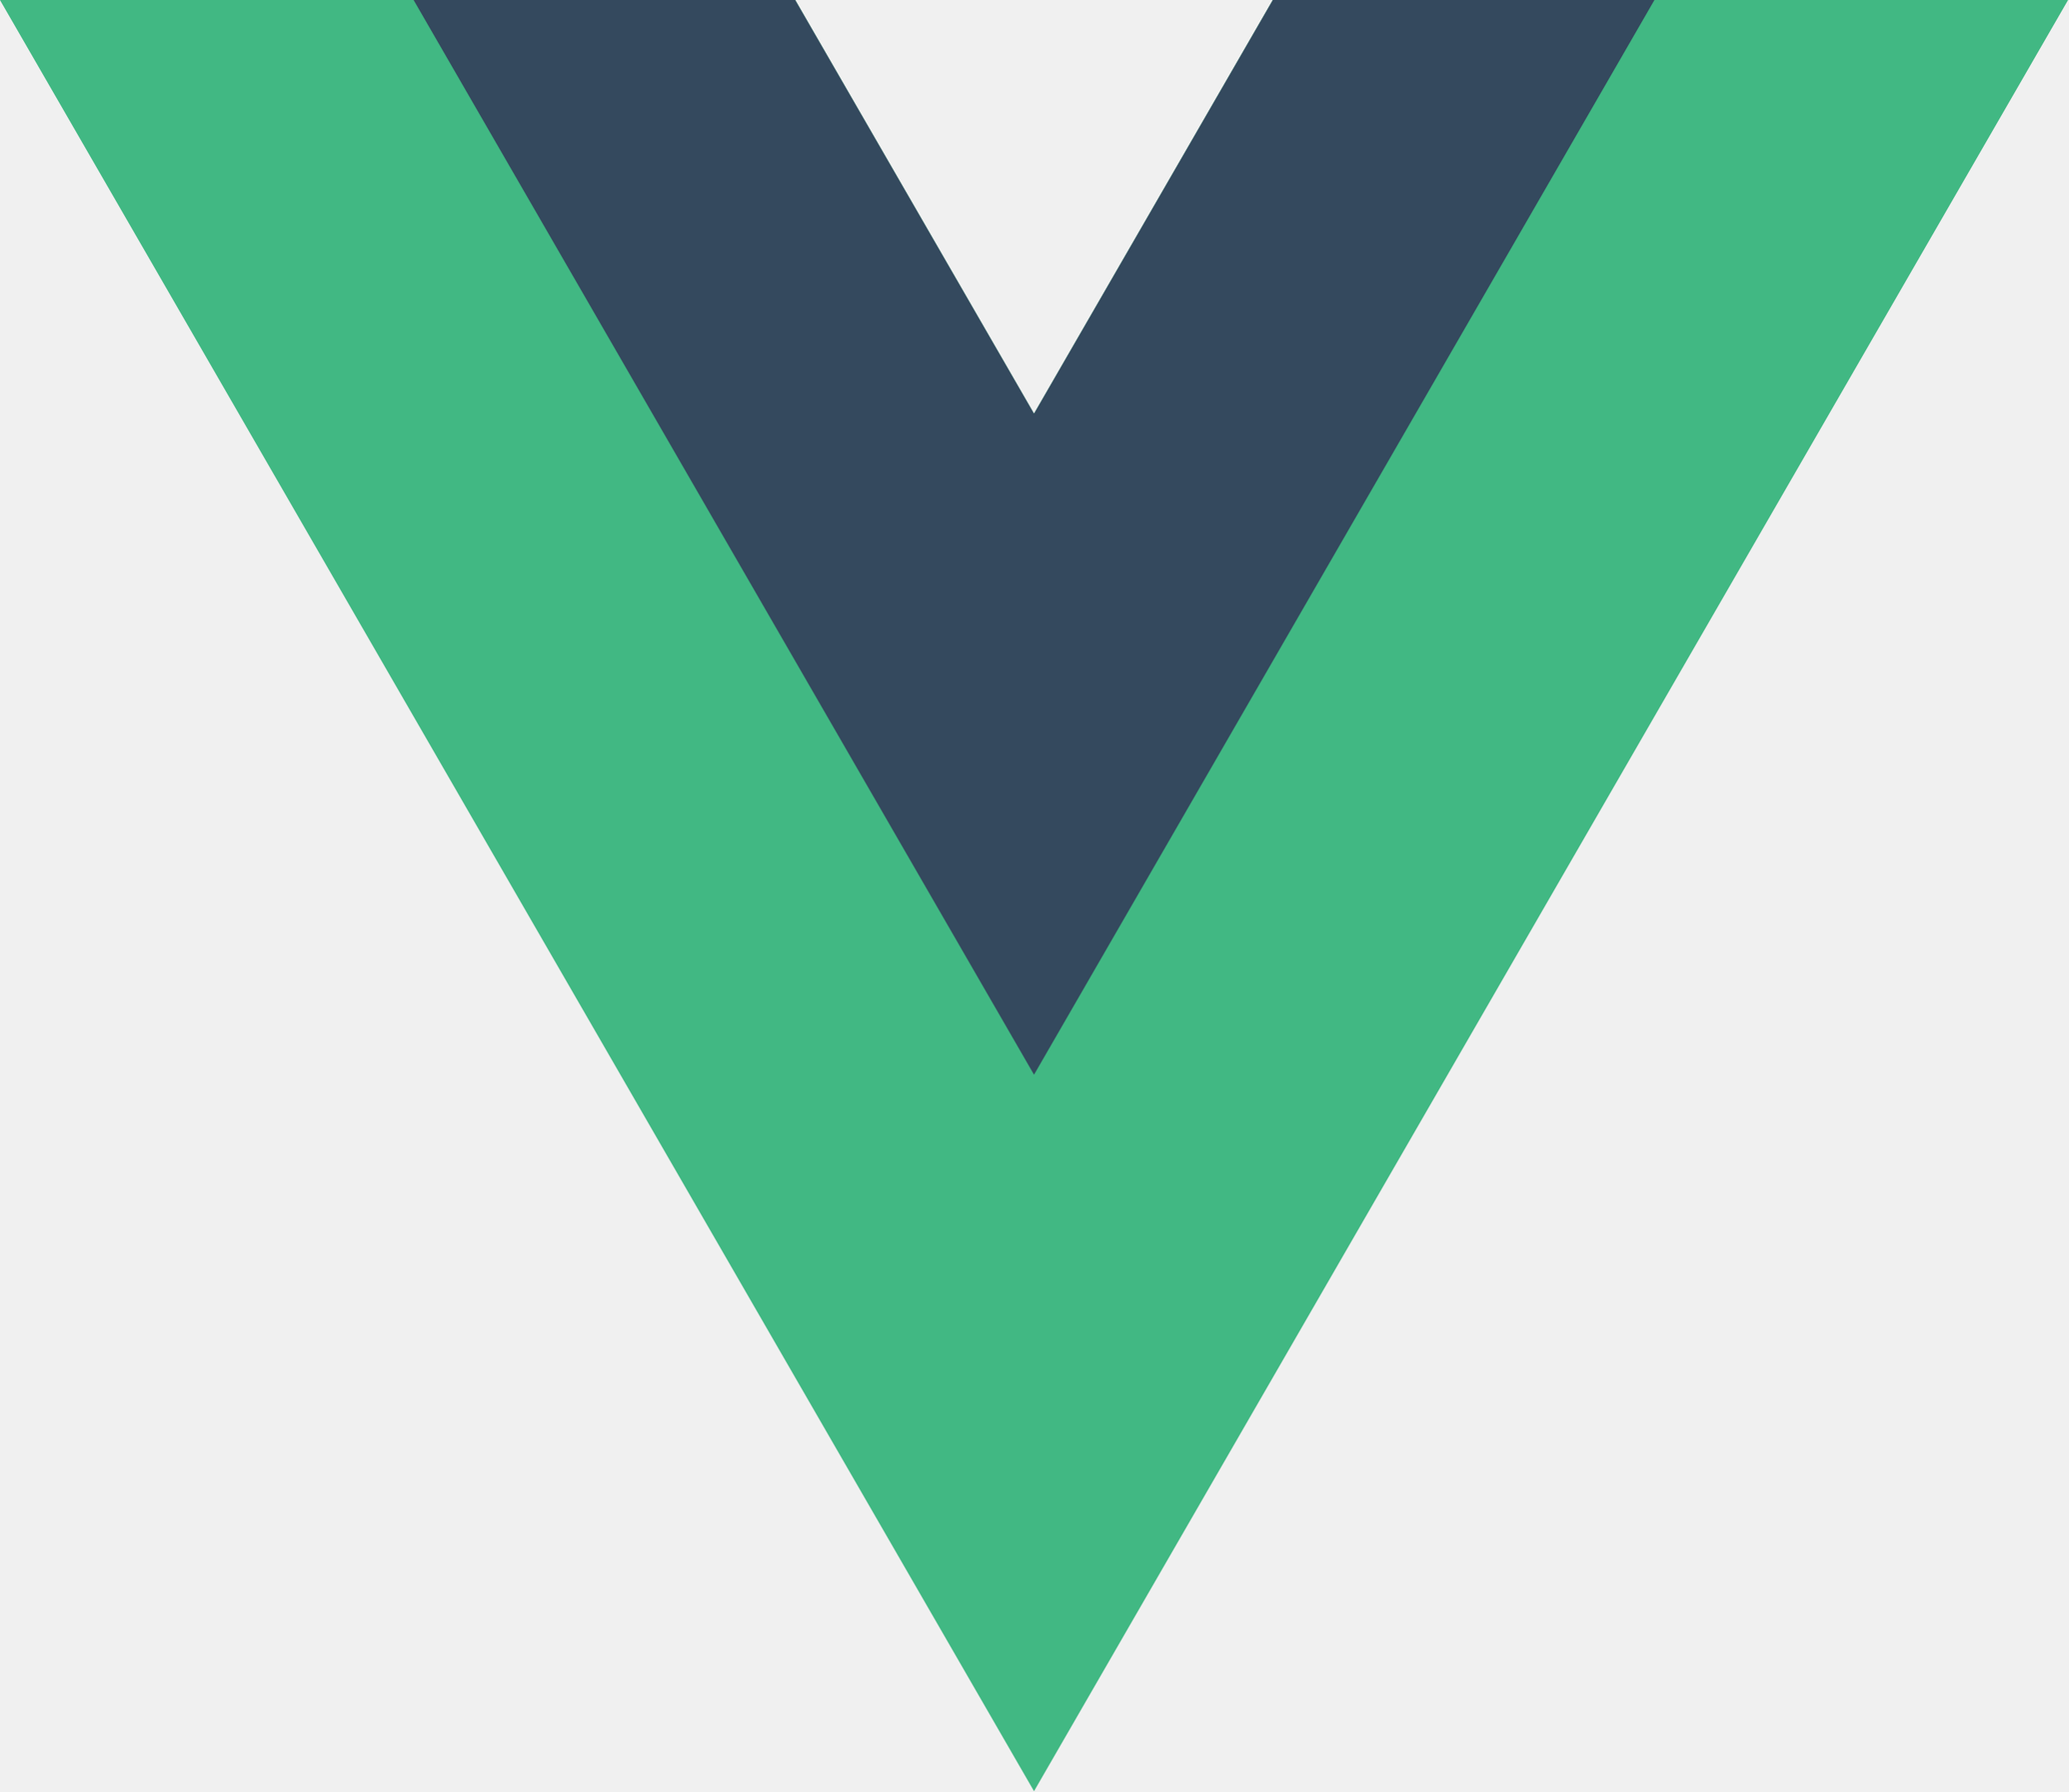
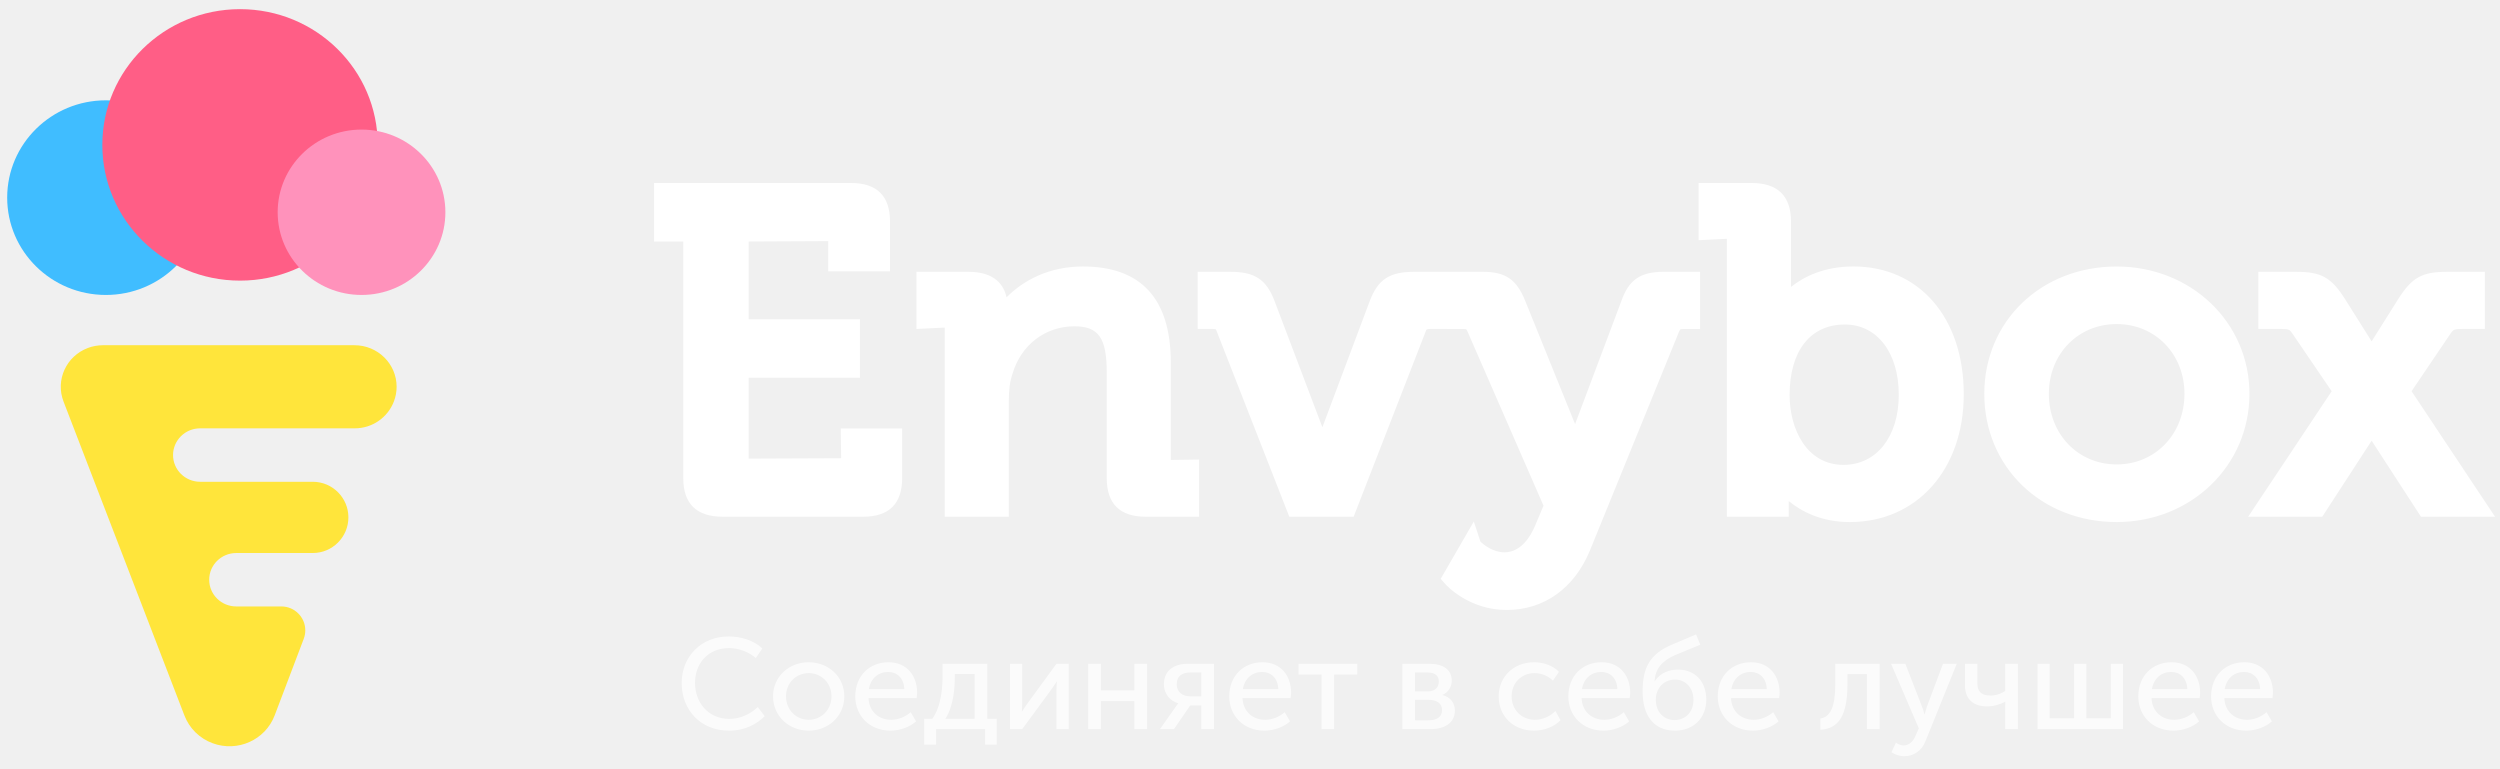
- <svg xmlns="http://www.w3.org/2000/svg" viewBox="0 0 261.76 226.69">
-   <path d="M161.096.001l-30.225 52.351L100.647.001H-.005l130.877 226.688L261.749.001z" fill="#41b883" />
-   <path d="M161.096.001l-30.225 52.351L100.647.001H52.346l78.526 136.01L209.398.001z" fill="#34495e" />
+ <svg xmlns="http://www.w3.org/2000/svg" width="179px" height="55px" viewBox="0 0 179 55" version="1.1">
+   <g id="Страницы" stroke="none" stroke-width="1" fill="none" fill-rule="evenodd">
+     <g id="Энвибокс-0-главная" transform="translate(-67, -46)">
+       <g id="Group-22" transform="translate(-48, -285)">
+         <g id="logotype-envybox-horizontal-white" transform="translate(115, 331)">
+           <path d="M60.226,32.809 L53.603,32.837 L53.603,27.048 L61.573,27.048 L61.573,22.86 L53.603,22.86 L53.603,17.292 L59.299,17.264 L59.299,19.425 L63.725,19.425 L63.725,15.865 C63.725,14.033 62.788,13.102 60.933,13.102 L46.831,13.102 L46.831,17.294 L48.922,17.294 L48.922,34.236 C48.922,36.068 49.872,36.997 51.744,36.997 L61.803,36.997 C63.653,36.997 64.594,36.068 64.594,34.236 L64.594,30.68 L60.198,30.68 L60.226,32.809 Z M83.83,25.974 C83.83,21.397 81.713,19.08 77.535,19.08 C75.11,19.08 73.277,20.069 72.067,21.29 C71.88,20.423 71.245,19.462 69.342,19.462 L65.618,19.462 L65.618,23.554 L67.637,23.455 C67.637,23.455 67.644,23.474 67.644,23.524 L67.644,36.998 L72.23,36.998 L72.23,28.738 C72.23,27.905 72.31,27.294 72.492,26.776 C73.095,24.702 74.837,23.363 76.926,23.363 C78.657,23.363 79.243,24.197 79.243,26.673 L79.243,34.237 C79.243,36.067 80.18,36.998 82.034,36.998 L85.854,36.998 L85.854,32.904 L83.83,32.932 L83.83,25.974 Z M103.605,23.553 L102.425,23.553 C102.143,23.553 102.13,23.594 102.095,23.693 L96.921,36.998 L92.314,36.998 L87.106,23.693 C87.077,23.609 87.054,23.588 87.054,23.583 C87.054,23.583 86.999,23.553 86.811,23.553 L85.754,23.553 L85.754,19.462 L88.095,19.462 C89.845,19.462 90.672,20.009 91.258,21.554 L94.683,30.591 L98.073,21.556 C98.659,20.009 99.487,19.462 101.238,19.462 L103.605,19.462 L106.175,19.461 C107.792,19.461 108.583,20.004 109.204,21.538 L112.776,30.365 L116.089,21.555 C116.624,20.034 117.449,19.461 119.121,19.461 L121.724,19.461 L121.724,23.555 L120.568,23.555 C120.366,23.555 120.319,23.58 120.319,23.58 C120.319,23.58 120.28,23.613 120.217,23.752 L113.831,39.434 C112.711,42.129 110.542,43.674 107.878,43.674 C105.167,43.674 103.568,41.91 103.501,41.835 L103.154,41.445 L105.525,37.34 L106,38.78 C106.204,38.988 106.893,39.546 107.718,39.546 C108.92,39.546 109.601,38.372 109.898,37.673 L110.516,36.209 L105.08,23.752 C105.017,23.615 104.98,23.574 104.969,23.57 C104.969,23.57 104.917,23.555 104.761,23.555 L103.605,23.555 L103.605,23.553 Z M132.093,23.235 C134.401,23.235 135.952,25.254 135.952,28.263 C135.952,31.264 134.362,33.285 131.995,33.285 C129.342,33.285 128.136,30.698 128.136,28.29 C128.136,25.128 129.616,23.235 132.093,23.235 M132.703,19.079 C130.614,19.079 129.167,19.802 128.236,20.543 L128.236,15.863 C128.236,14.033 127.284,13.102 125.41,13.102 L121.622,13.102 L121.622,17.198 L123.64,17.099 C123.64,17.099 123.644,17.118 123.644,17.17 L123.644,36.997 L128.073,36.997 L128.073,35.877 C129.002,36.635 130.425,37.379 132.444,37.379 C137.249,37.379 140.605,33.616 140.605,28.228 C140.605,22.757 137.429,19.079 132.703,19.079 M151.552,33.253 C148.784,33.253 146.698,31.08 146.698,28.198 C146.698,25.349 148.784,23.203 151.552,23.203 C154.32,23.203 156.407,25.349 156.407,28.198 C156.407,31.08 154.32,33.253 151.552,33.253 M151.552,19.082 C146.149,19.082 142.075,22.999 142.075,28.198 C142.075,33.431 146.149,37.379 151.552,37.379 C156.884,37.379 161.06,33.345 161.06,28.198 C161.06,23.085 156.884,19.082 151.552,19.082 M172.668,28.011 L175.496,23.829 C175.65,23.619 175.724,23.554 176.249,23.554 L177.917,23.554 L177.917,19.463 L175.191,19.463 C173.412,19.463 172.694,19.864 171.705,21.426 L169.809,24.44 L167.911,21.424 C166.922,19.864 166.206,19.463 164.427,19.463 L161.696,19.463 L161.696,23.554 L163.366,23.554 C163.885,23.554 163.948,23.612 164.104,23.837 L166.948,28.013 L160.969,36.996 L166.275,36.996 L169.809,31.555 L173.34,36.996 L178.644,36.996 L172.668,28.011 Z" id="Envybox" fill="#FFFFFF" />
+           <g id="logo-icecream" transform="translate(0, 0.487805)">
+             <path d="M21.747,45.254 L19.665,50.736 C18.997,52.495 17.009,53.387 15.225,52.728 C14.295,52.386 13.561,51.665 13.208,50.75 L4.548,28.261 C3.957,26.725 4.741,25.007 6.299,24.424 C6.642,24.296 7.005,24.23 7.371,24.23 L25.379,24.23 C27.046,24.23 28.398,25.562 28.398,27.206 C28.398,27.562 28.333,27.915 28.206,28.249 L28.206,28.249 C27.764,29.412 26.65,30.181 25.405,30.181 L14.331,30.181 C13.259,30.181 12.39,31.038 12.39,32.094 C12.39,33.151 13.259,34.007 14.331,34.007 L22.394,34.007 C23.803,34.007 24.945,35.149 24.945,36.557 L24.945,36.557 C24.945,37.966 23.803,39.108 22.394,39.108 L16.918,39.108 C15.846,39.108 14.978,39.964 14.978,41.021 C14.978,42.077 15.846,42.934 16.918,42.934 L20.146,42.934 C21.092,42.934 21.859,43.701 21.859,44.646 C21.859,44.854 21.821,45.06 21.747,45.254 Z" id="Combined-Shape" fill="#FFE53B" />
+             <g id="Group-3" transform="translate(0.469325, 0)">
+               <path d="M14.175,13.662 C14.175,17.511 11.011,20.631 7.111,20.631 C3.209,20.631 0.045,17.511 0.045,13.662 C0.045,9.816 3.209,6.695 7.111,6.695 C11.011,6.695 14.175,9.816 14.175,13.662" id="Fill-550" fill="#40BDFF" />
+               <path d="M26.576,9.888 C26.576,15.256 22.162,19.605 16.718,19.605 C11.272,19.605 6.858,15.256 6.858,9.888 C6.858,4.519 11.272,0.168 16.718,0.168 C22.162,0.168 26.576,4.519 26.576,9.888" id="Fill-551" fill="#FF5E86" />
+               <path d="M31.42,14.71 C31.42,17.98 28.732,20.631 25.417,20.631 C22.102,20.631 19.412,17.98 19.412,14.71 C19.412,11.439 22.102,8.79 25.417,8.79 C28.732,8.79 31.42,11.439 31.42,14.71" id="Fill-552" fill="#FF92BB" />
+             </g>
+           </g>
+           <path d="M48.809,48.906 C48.809,50.818 50.147,52.314 52.197,52.314 C53.367,52.314 54.19,51.834 54.752,51.28 L54.256,50.624 C53.722,51.15 52.964,51.474 52.225,51.474 C50.69,51.474 49.763,50.282 49.763,48.896 C49.763,47.52 50.671,46.402 52.206,46.402 C52.889,46.402 53.629,46.689 54.115,47.113 L54.583,46.43 C53.947,45.829 53.02,45.571 52.169,45.571 C50.203,45.571 48.809,47.012 48.809,48.906 Z M55.351,49.857 C55.351,48.444 56.493,47.418 57.897,47.418 C59.31,47.418 60.452,48.444 60.452,49.857 C60.452,51.28 59.31,52.314 57.906,52.314 C56.493,52.314 55.351,51.28 55.351,49.857 Z M56.278,49.857 C56.278,50.836 57.008,51.538 57.906,51.538 C58.795,51.538 59.535,50.836 59.535,49.857 C59.535,48.887 58.795,48.194 57.906,48.194 C57.008,48.194 56.278,48.887 56.278,49.857 Z M61.238,49.866 C61.238,48.379 62.268,47.418 63.615,47.418 C64.954,47.418 65.665,48.407 65.665,49.608 C65.665,49.728 65.646,49.857 65.628,49.986 L62.183,49.986 C62.23,50.993 62.96,51.538 63.812,51.538 C64.317,51.538 64.832,51.326 65.207,50.993 L65.59,51.649 C65.132,52.065 64.411,52.314 63.756,52.314 C62.268,52.314 61.238,51.252 61.238,49.866 Z M62.211,49.34 L64.748,49.34 C64.72,48.536 64.214,48.111 63.597,48.111 C62.895,48.111 62.342,48.564 62.211,49.34 Z M67.687,51.465 L69.783,51.465 L69.783,48.259 L68.361,48.259 L68.361,48.508 C68.361,49.21 68.286,50.541 67.687,51.465 Z M66.171,51.465 L66.751,51.465 C67.415,50.568 67.49,49.109 67.49,48.388 L67.49,47.529 L70.691,47.529 L70.691,51.465 L71.365,51.465 L71.365,53.312 L70.532,53.312 L70.532,52.204 L67.022,52.204 L67.022,53.312 L66.171,53.312 L66.171,51.465 Z M72.32,52.204 L73.19,52.204 L75.24,49.414 C75.39,49.192 75.624,48.878 75.652,48.795 L75.671,48.795 C75.671,48.869 75.642,49.192 75.642,49.414 L75.642,52.204 L76.522,52.204 L76.522,47.529 L75.642,47.529 L73.602,50.319 C73.443,50.541 73.218,50.864 73.181,50.947 L73.162,50.947 C73.171,50.901 73.19,50.568 73.19,50.319 L73.19,47.529 L72.32,47.529 L72.32,52.204 Z M77.917,52.204 L78.825,52.204 L78.825,50.199 L81.221,50.199 L81.221,52.204 L82.129,52.204 L82.129,47.529 L81.221,47.529 L81.221,49.432 L78.825,49.432 L78.825,47.529 L77.917,47.529 L77.917,52.204 Z M83.055,52.204 L84.15,50.652 C84.253,50.485 84.366,50.365 84.366,50.365 L84.366,50.356 C83.823,50.208 83.336,49.709 83.336,48.998 C83.336,48.037 84.029,47.529 85.03,47.529 L86.921,47.529 L86.921,52.204 L86.013,52.204 L86.013,50.513 L85.217,50.513 L84.057,52.204 L83.055,52.204 Z M85.227,49.857 L86.013,49.857 L86.013,48.148 L85.255,48.148 C84.646,48.148 84.253,48.388 84.253,48.989 C84.253,49.571 84.674,49.857 85.227,49.857 Z M88.016,49.866 C88.016,48.379 89.045,47.418 90.393,47.418 C91.731,47.418 92.443,48.407 92.443,49.608 C92.443,49.728 92.424,49.857 92.405,49.986 L88.961,49.986 C89.008,50.993 89.738,51.538 90.59,51.538 C91.095,51.538 91.61,51.326 91.984,50.993 L92.368,51.649 C91.909,52.065 91.189,52.314 90.533,52.314 C89.045,52.314 88.016,51.252 88.016,49.866 Z M88.989,49.34 L91.526,49.34 C91.498,48.536 90.992,48.111 90.374,48.111 C89.672,48.111 89.12,48.564 88.989,49.34 Z M94.624,52.204 L95.522,52.204 L95.522,48.296 L97.179,48.296 L97.179,47.529 L92.976,47.529 L92.976,48.296 L94.624,48.296 L94.624,52.204 Z M100.408,52.204 L100.408,47.529 L102.364,47.529 C103.319,47.529 103.946,47.945 103.946,48.73 C103.946,49.183 103.702,49.571 103.272,49.756 L103.272,49.765 C103.861,49.903 104.17,50.356 104.17,50.873 C104.17,51.742 103.459,52.204 102.429,52.204 L100.408,52.204 Z M101.316,49.506 L102.205,49.506 C102.748,49.506 103.019,49.229 103.019,48.795 C103.019,48.37 102.748,48.148 102.177,48.148 L101.316,48.148 L101.316,49.506 Z M101.316,51.575 L102.289,51.575 C102.944,51.575 103.253,51.28 103.253,50.846 C103.253,50.384 102.907,50.107 102.28,50.107 L101.316,50.107 L101.316,51.575 Z M107.306,49.866 C107.306,51.271 108.345,52.314 109.842,52.314 C110.582,52.314 111.302,52.019 111.733,51.566 L111.368,50.91 C111.003,51.289 110.432,51.538 109.908,51.538 C108.925,51.538 108.232,50.809 108.232,49.857 C108.232,48.906 108.925,48.194 109.88,48.194 C110.376,48.194 110.872,48.416 111.19,48.73 L111.621,48.102 C111.171,47.631 110.469,47.418 109.842,47.418 C108.354,47.418 107.306,48.481 107.306,49.866 Z M112.294,49.866 C112.294,48.379 113.324,47.418 114.672,47.418 C116.01,47.418 116.722,48.407 116.722,49.608 C116.722,49.728 116.703,49.857 116.684,49.986 L113.24,49.986 C113.287,50.993 114.017,51.538 114.868,51.538 C115.374,51.538 115.889,51.326 116.263,50.993 L116.647,51.649 C116.188,52.065 115.467,52.314 114.812,52.314 C113.324,52.314 112.294,51.252 112.294,49.866 Z M113.268,49.34 L115.804,49.34 C115.776,48.536 115.271,48.111 114.653,48.111 C113.951,48.111 113.399,48.564 113.268,49.34 Z M117.611,49.515 C117.611,47.843 118.097,46.827 119.745,46.143 L121.439,45.423 L121.738,46.162 L119.922,46.91 C118.977,47.335 118.528,47.88 118.462,48.776 L118.481,48.776 C118.902,48.148 119.529,47.945 120.156,47.945 C121.345,47.945 122.169,48.776 122.169,50.097 C122.169,51.391 121.27,52.314 119.932,52.314 C118.331,52.314 117.611,51.132 117.611,49.515 Z M118.556,50.097 C118.556,51.021 119.164,51.557 119.894,51.557 C120.643,51.557 121.252,51.021 121.252,50.116 C121.252,49.201 120.643,48.656 119.932,48.656 C119.127,48.656 118.556,49.275 118.556,50.097 Z M122.992,49.866 C122.992,48.379 124.022,47.418 125.37,47.418 C126.708,47.418 127.419,48.407 127.419,49.608 C127.419,49.728 127.401,49.857 127.382,49.986 L123.938,49.986 C123.985,50.993 124.715,51.538 125.566,51.538 C126.072,51.538 126.586,51.326 126.961,50.993 L127.345,51.649 C126.886,52.065 126.165,52.314 125.51,52.314 C124.022,52.314 122.992,51.252 122.992,49.866 Z M123.966,49.34 L126.502,49.34 C126.474,48.536 125.969,48.111 125.351,48.111 C124.649,48.111 124.097,48.564 123.966,49.34 Z M130.34,52.25 C131.734,52.176 132.277,51.086 132.277,48.97 L132.277,48.268 L133.672,48.268 L133.672,52.204 L134.58,52.204 L134.58,47.529 L131.407,47.529 L131.407,48.97 C131.407,50.661 131.032,51.344 130.34,51.446 L130.34,52.25 Z M135.749,53.174 L135.431,53.857 C135.431,53.857 135.815,54.144 136.339,54.144 C137.004,54.144 137.593,53.774 137.874,53.044 L140.102,47.529 L139.119,47.529 L137.968,50.596 C137.883,50.836 137.809,51.15 137.809,51.15 L137.79,51.15 C137.79,51.15 137.706,50.818 137.612,50.587 L136.423,47.529 L135.403,47.529 L137.387,52.148 L137.153,52.684 C136.976,53.109 136.667,53.377 136.292,53.377 C136.012,53.377 135.749,53.174 135.749,53.174 Z M142.282,50.578 C142.75,50.578 143.265,50.421 143.565,50.236 L143.583,50.236 C143.583,50.236 143.574,50.384 143.574,50.513 L143.574,52.204 L144.482,52.204 L144.482,47.529 L143.574,47.529 L143.574,49.469 C143.378,49.608 142.994,49.802 142.526,49.802 C141.749,49.802 141.58,49.386 141.58,48.924 L141.58,47.529 L140.691,47.529 L140.691,49.053 C140.691,50.051 141.272,50.578 142.282,50.578 Z M145.886,52.204 L152.007,52.204 L152.007,47.529 L151.137,47.529 L151.137,51.428 L149.386,51.428 L149.386,47.529 L148.507,47.529 L148.507,51.428 L146.756,51.428 L146.756,47.529 L145.886,47.529 L145.886,52.204 Z M153.102,49.866 C153.102,48.379 154.132,47.418 155.479,47.418 C156.818,47.418 157.529,48.407 157.529,49.608 C157.529,49.728 157.51,49.857 157.492,49.986 L154.047,49.986 C154.094,50.993 154.824,51.538 155.676,51.538 C156.181,51.538 156.696,51.326 157.071,50.993 L157.454,51.649 C156.996,52.065 156.275,52.314 155.62,52.314 C154.132,52.314 153.102,51.252 153.102,49.866 Z M154.076,49.34 L156.612,49.34 C156.584,48.536 156.078,48.111 155.461,48.111 C154.759,48.111 154.207,48.564 154.076,49.34 Z M158.315,49.866 C158.315,48.379 159.345,47.418 160.693,47.418 C162.031,47.418 162.742,48.407 162.742,49.608 C162.742,49.728 162.724,49.857 162.705,49.986 L159.261,49.986 C159.307,50.993 160.038,51.538 160.889,51.538 C161.395,51.538 161.909,51.326 162.284,50.993 L162.668,51.649 C162.209,52.065 161.488,52.314 160.833,52.314 C159.345,52.314 158.315,51.252 158.315,49.866 Z M159.289,49.34 L161.825,49.34 C161.797,48.536 161.292,48.111 160.674,48.111 C159.972,48.111 159.42,48.564 159.289,49.34 Z" id="Соединяет-в-себе-луч" fill="#FFFFFF" opacity="0.75" />
+         </g>
+       </g>
+     </g>
+   </g>
</svg>
